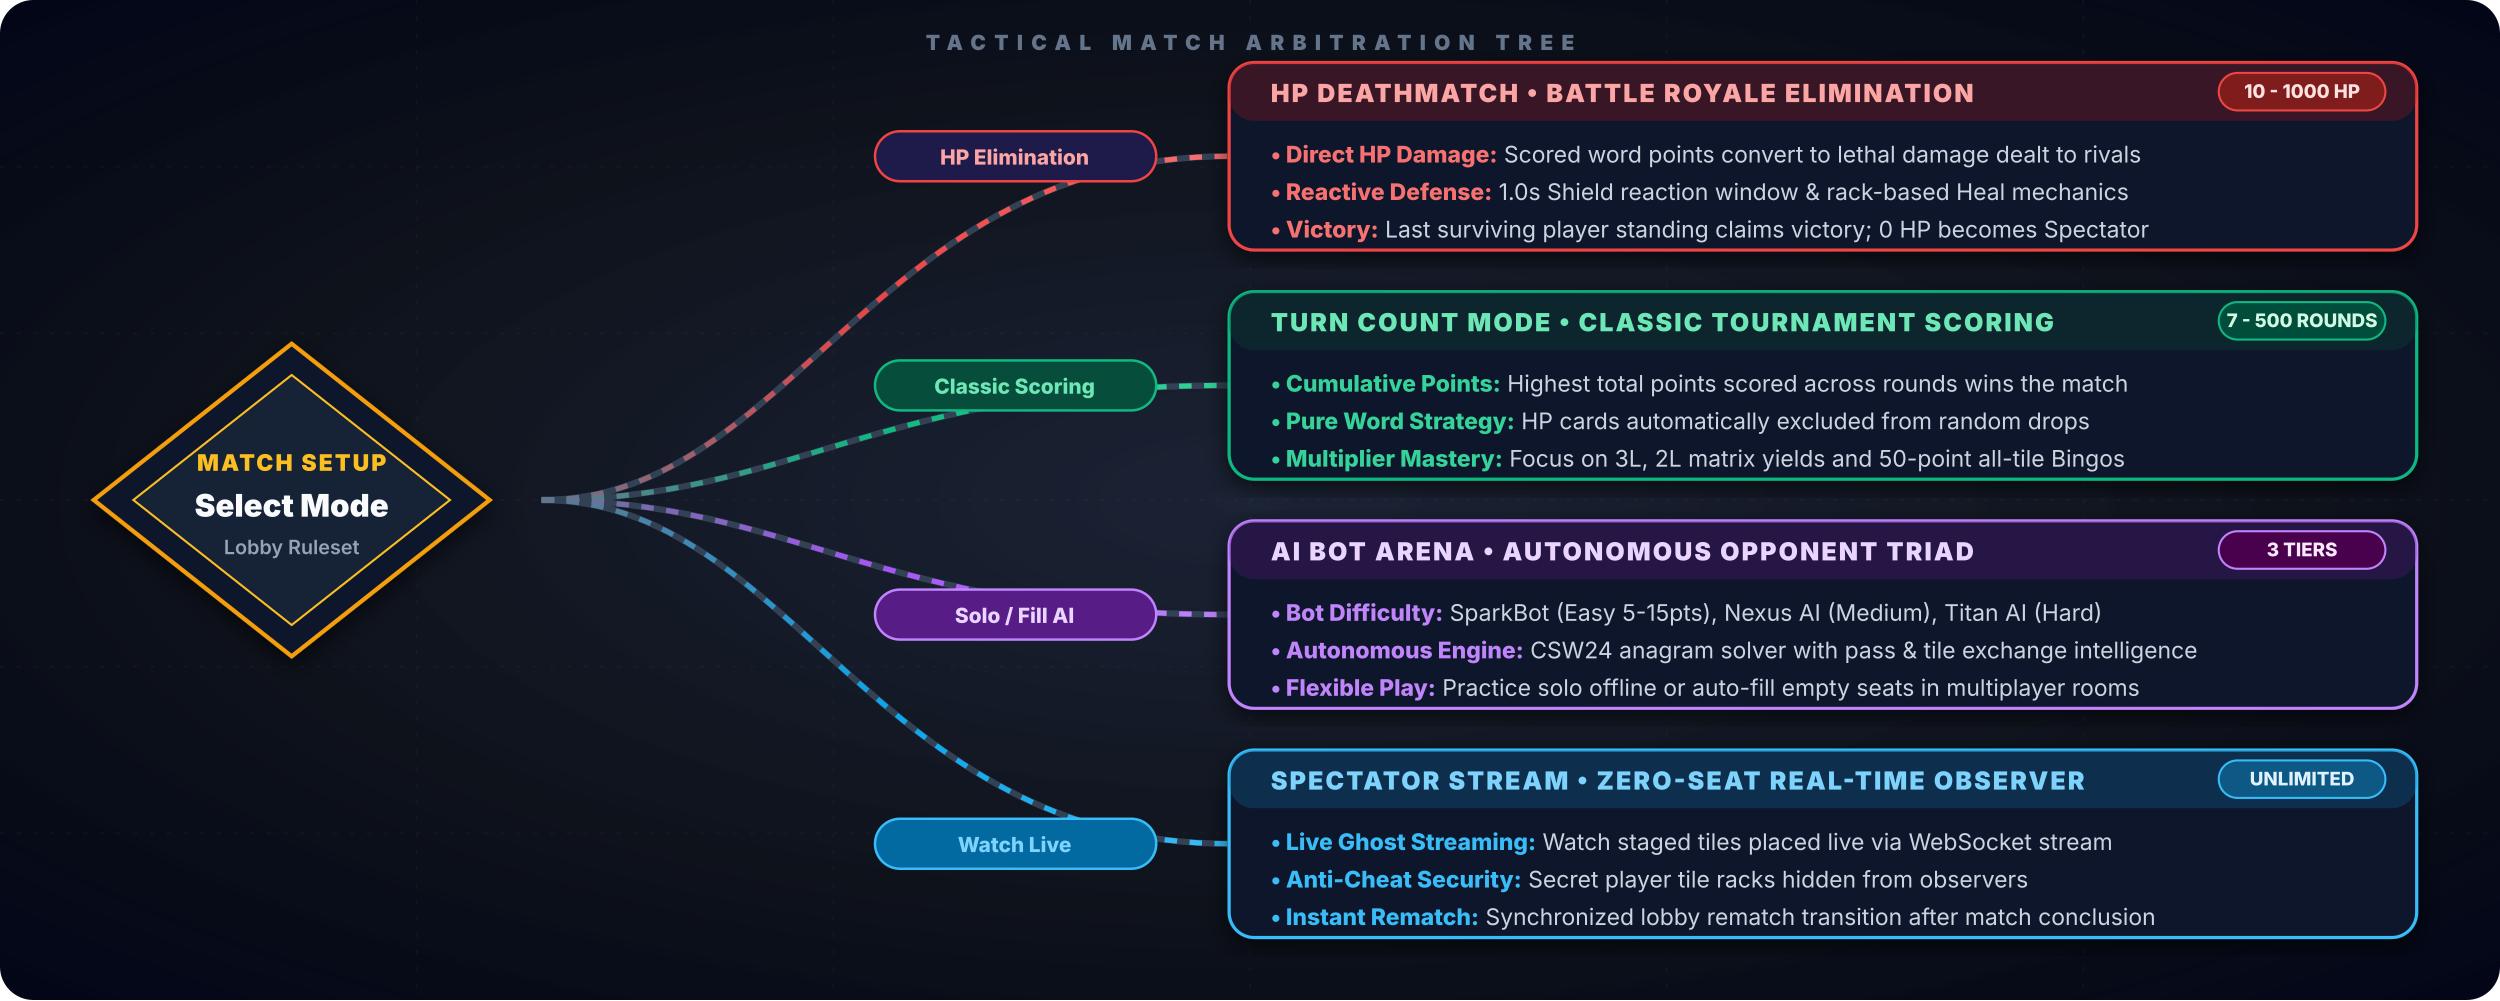
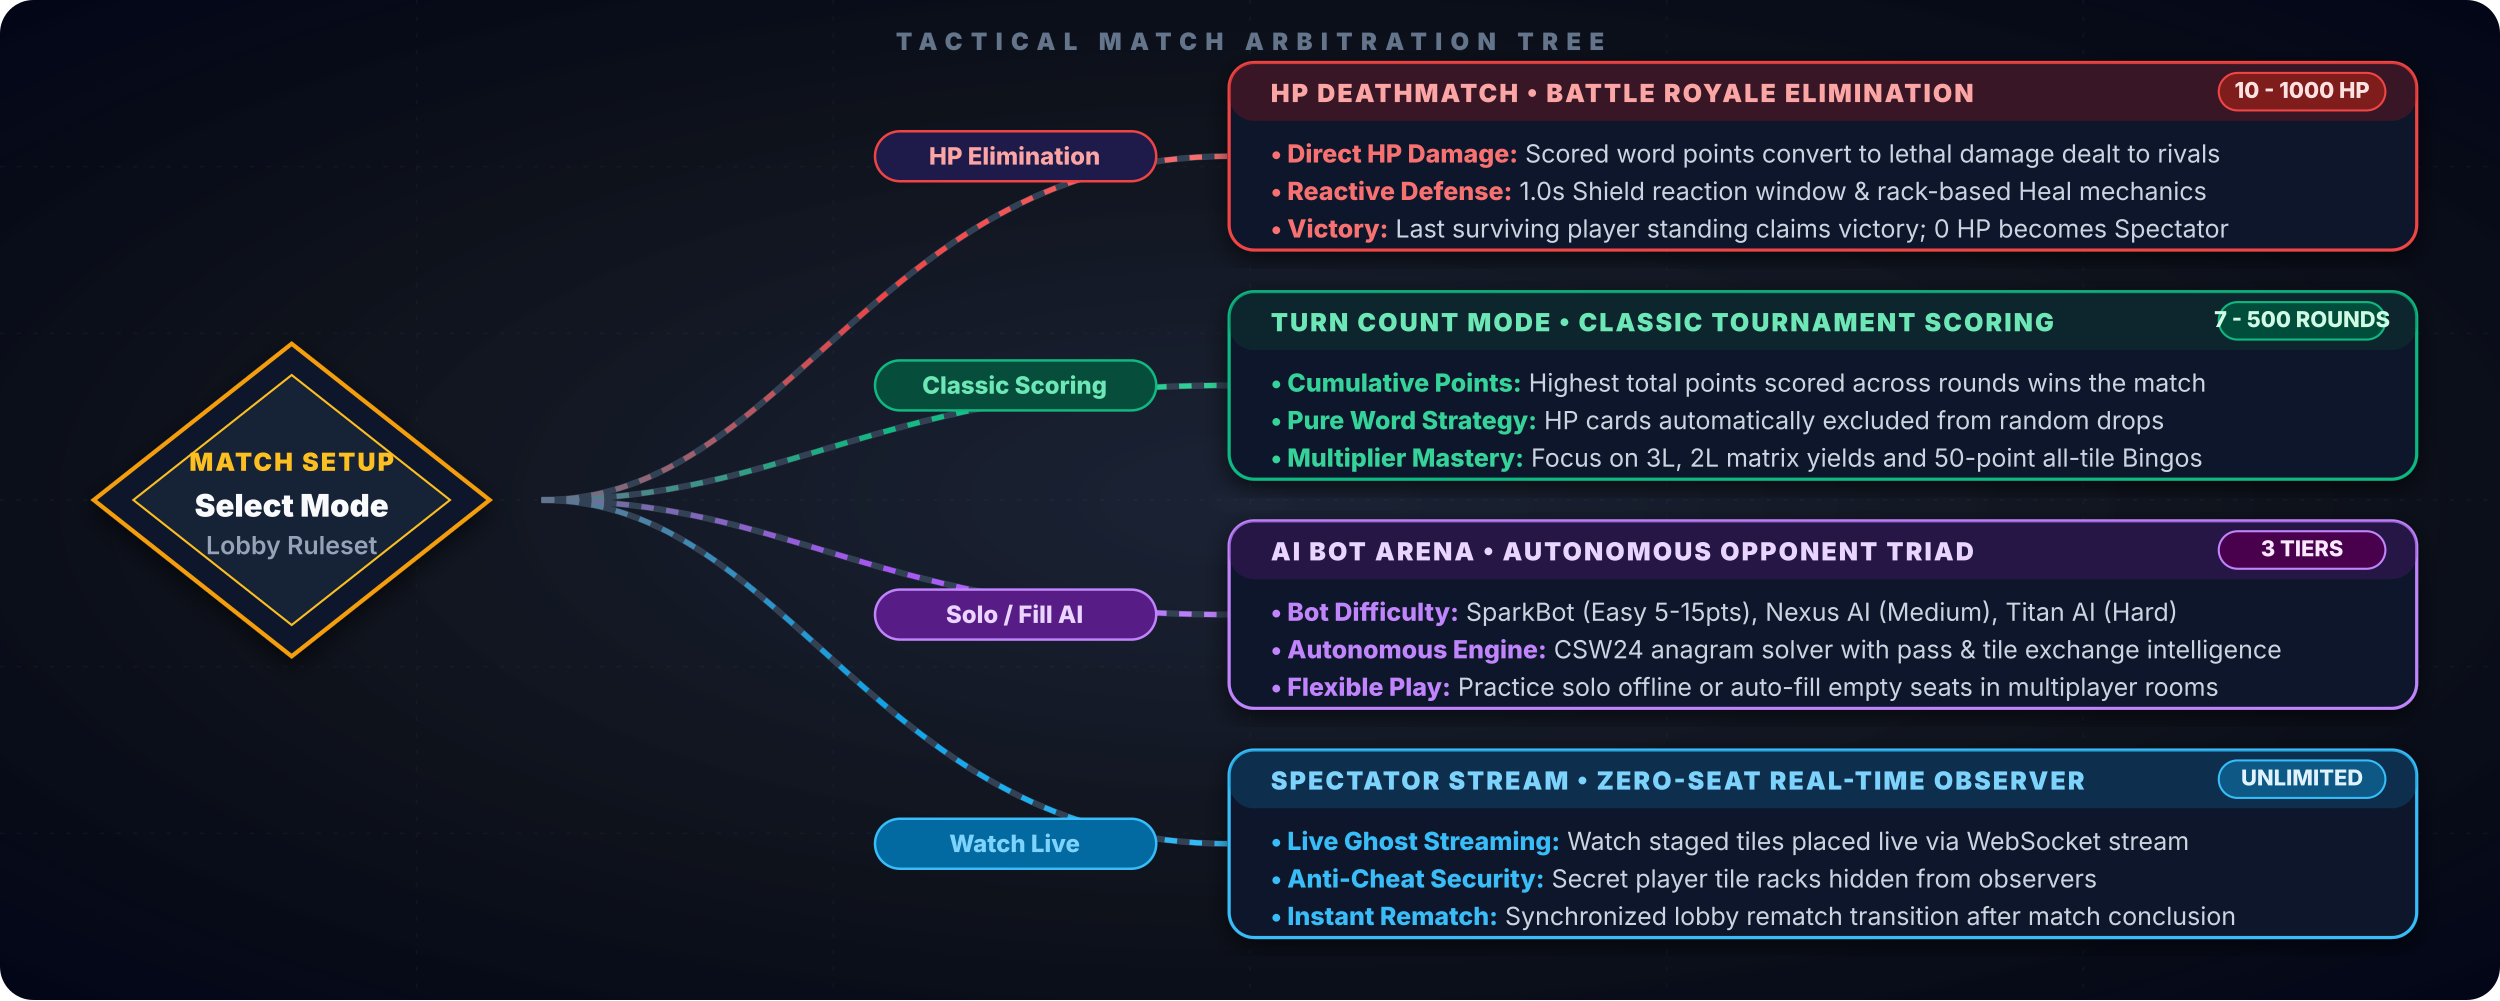
<svg xmlns="http://www.w3.org/2000/svg" viewBox="0 0 1200 480" width="100%" height="100%">
  <defs>
    <radialGradient id="treeBg" cx="50%" cy="50%" r="70%">
      <stop offset="0%" stop-color="#0f172a" stop-opacity="0.95" />
      <stop offset="60%" stop-color="#090d16" stop-opacity="0.98" />
      <stop offset="100%" stop-color="#020617" stop-opacity="1" />
    </radialGradient>
    <linearGradient id="branchRed" x1="0%" y1="0%" x2="100%" y2="0%">
      <stop offset="0%" stop-color="#64748b" />
      <stop offset="50%" stop-color="#ef4444" />
      <stop offset="100%" stop-color="#f87171" />
    </linearGradient>
    <linearGradient id="branchGreen" x1="0%" y1="0%" x2="100%" y2="0%">
      <stop offset="0%" stop-color="#64748b" />
      <stop offset="50%" stop-color="#10b981" />
      <stop offset="100%" stop-color="#34d399" />
    </linearGradient>
    <linearGradient id="branchPurple" x1="0%" y1="0%" x2="100%" y2="0%">
      <stop offset="0%" stop-color="#64748b" />
      <stop offset="50%" stop-color="#a855f7" />
      <stop offset="100%" stop-color="#c084fc" />
    </linearGradient>
    <linearGradient id="branchCyan" x1="0%" y1="0%" x2="100%" y2="0%">
      <stop offset="0%" stop-color="#64748b" />
      <stop offset="50%" stop-color="#0ea5e9" />
      <stop offset="100%" stop-color="#38bdf8" />
    </linearGradient>
    <filter id="nodeShadow" x="-10%" y="-10%" width="120%" height="120%">
      <feDropShadow dx="0" dy="4" stdDeviation="6" flood-color="#000000" flood-opacity="0.6" />
    </filter>
    <style>
 @keyframes energyPulse {
 to { stroke-dashoffset: -32; }
 }
 @keyframes coreGlow {
 0%, 100% { stroke-opacity: 0.4; }
 50% { stroke-opacity: 1.0; }
 }
 .anim-stream-red { stroke-dasharray: 6 6; animation: energyPulse 2.2s linear infinite; }
 .anim-stream-green { stroke-dasharray: 6 6; animation: energyPulse 2.6s linear infinite; }
 .anim-stream-purple { stroke-dasharray: 6 6; animation: energyPulse 2.4s linear infinite; }
 .anim-stream-cyan { stroke-dasharray: 6 6; animation: energyPulse 2.8s linear infinite; }
 .anim-core { animation: coreGlow 4s ease-in-out infinite; }
 </style>
  </defs>
  <rect width="1200" height="480" fill="url(#treeBg)" rx="16" />
  <g opacity="0.12" stroke="#475569" stroke-width="0.75" stroke-dasharray="2 6">
    <path d="M 0 80 L 1200 80 M 0 160 L 1200 160 M 0 240 L 1200 240 M 0 320 L 1200 320 M 0 400 L 1200 400" />
    <path d="M 200 0 L 200 480 M 400 0 L 400 480 M 600 0 L 600 480 M 800 0 L 800 480 M 1000 0 L 1000 480" />
  </g>
  <g transform="translate(600, 24)">
-     <text x="0" y="0" fill="#64748b" font-family="'Inter', sans-serif" font-size="10" font-weight="900" text-anchor="middle" letter-spacing="4">
+     <text x="0" y="0" fill="#64748b" font-family="'Inter', sans-serif" font-size="11.5" font-weight="900" text-anchor="middle" letter-spacing="4">
 TACTICAL MATCH ARBITRATION TREE
 </text>
  </g>
  <g fill="none">
    <path d="M 260 240 C 380 240, 420 75, 590 75" stroke="#334155" stroke-width="3" />
    <path d="M 260 240 C 380 240, 420 185, 590 185" stroke="#334155" stroke-width="3" />
    <path d="M 260 240 C 380 240, 420 295, 590 295" stroke="#334155" stroke-width="3" />
    <path d="M 260 240 C 380 240, 420 405, 590 405" stroke="#334155" stroke-width="3" />
    <path d="M 260 240 C 380 240, 420 75, 590 75" stroke="url(#branchRed)" stroke-width="2.5" class="anim-stream-red" />
    <path d="M 260 240 C 380 240, 420 185, 590 185" stroke="url(#branchGreen)" stroke-width="2.5" class="anim-stream-green" />
    <path d="M 260 240 C 380 240, 420 295, 590 295" stroke="url(#branchPurple)" stroke-width="2.5" class="anim-stream-purple" />
    <path d="M 260 240 C 380 240, 420 405, 590 405" stroke="url(#branchCyan)" stroke-width="2.5" class="anim-stream-cyan" />
  </g>
  <g transform="translate(140, 240)" filter="url(#nodeShadow)">
    <polygon points="0,-75 95,0 0,75 -95,0" fill="#0f172a" stroke="#f59e0b" stroke-width="2" class="anim-core" />
    <polygon points="0,-60 76,0 0,60 -76,0" fill="#1e293b" fill-opacity="0.6" stroke="#fbbf24" stroke-width="1" />
-     <text x="0" y="-14" fill="#fbbf24" font-family="'Inter', sans-serif" font-size="11" font-weight="900" text-anchor="middle" letter-spacing="1">
+     <text x="0" y="-14" fill="#fbbf24" font-family="'Inter', sans-serif" font-size="12" font-weight="900" text-anchor="middle" letter-spacing="1">
  MATCH SETUP
 </text>
    <text x="0" y="8" fill="#f8fafc" font-family="'Inter', sans-serif" font-size="15" font-weight="900" text-anchor="middle">
 Select Mode
 </text>
-     <text x="0" y="26" fill="#94a3b8" font-family="'Inter', sans-serif" font-size="9.5" font-weight="600" text-anchor="middle">
+     <text x="0" y="26" fill="#94a3b8" font-family="'Inter', sans-serif" font-size="12" font-weight="600" text-anchor="middle">
 Lobby Ruleset
 </text>
  </g>
  <g transform="translate(420, 63)">
    <rect width="135" height="24" rx="12" fill="#1e1b4b" stroke="#ef4444" stroke-width="1.2" />
-     <text x="67" y="16" fill="#fca5a5" font-family="'Inter', sans-serif" font-size="10" font-weight="800" text-anchor="middle">
+     <text x="67" y="16" fill="#fca5a5" font-family="'Inter', sans-serif" font-size="11.5" font-weight="800" text-anchor="middle">
 HP Elimination
 </text>
  </g>
  <g transform="translate(420, 173)">
    <rect width="135" height="24" rx="12" fill="#064e3b" stroke="#10b981" stroke-width="1.2" />
-     <text x="67" y="16" fill="#6ee7b7" font-family="'Inter', sans-serif" font-size="10" font-weight="800" text-anchor="middle">
+     <text x="67" y="16" fill="#6ee7b7" font-family="'Inter', sans-serif" font-size="11.5" font-weight="800" text-anchor="middle">
 Classic Scoring
 </text>
  </g>
  <g transform="translate(420, 283)">
    <rect width="135" height="24" rx="12" fill="#581c87" stroke="#c084fc" stroke-width="1.2" />
-     <text x="67" y="16" fill="#e9d5ff" font-family="'Inter', sans-serif" font-size="10" font-weight="800" text-anchor="middle">
+     <text x="67" y="16" fill="#e9d5ff" font-family="'Inter', sans-serif" font-size="11.5" font-weight="800" text-anchor="middle">
 Solo / Fill AI
 </text>
  </g>
  <g transform="translate(420, 393)">
    <rect width="135" height="24" rx="12" fill="#0369a1" stroke="#38bdf8" stroke-width="1.2" />
-     <text x="67" y="16" fill="#7dd3fc" font-family="'Inter', sans-serif" font-size="10" font-weight="800" text-anchor="middle">
+     <text x="67" y="16" fill="#7dd3fc" font-family="'Inter', sans-serif" font-size="11.5" font-weight="800" text-anchor="middle">
 Watch Live
 </text>
  </g>
  <g transform="translate(590, 30)" filter="url(#nodeShadow)">
    <rect width="570" height="90" rx="12" fill="#0f172a" stroke="#ef4444" stroke-width="1.5" />
    <rect x="0" y="0" width="570" height="28" rx="12" fill="#991b1b" fill-opacity="0.3" />
    <text x="20" y="19" fill="#fca5a5" font-family="'Inter', sans-serif" font-size="12" font-weight="900" letter-spacing="1">
 HP DEATHMATCH • BATTLE ROYALE ELIMINATION
 </text>
    <rect x="475" y="5" width="80" height="18" rx="9" fill="#7f1d1d" stroke="#ef4444" stroke-width="1" />
-     <text x="515" y="17" fill="#fee2e2" font-family="'Inter', sans-serif" font-size="9" font-weight="800" text-anchor="middle">10 - 1000 HP</text>
-     <g transform="translate(20, 48)" font-family="'Inter', sans-serif" font-size="11" fill="#cbd5e1">
+     <text x="515" y="17" fill="#fee2e2" font-family="'Inter', sans-serif" font-size="10.5" font-weight="800" text-anchor="middle">10 - 1000 HP</text>
+     <g transform="translate(20, 48)" font-family="'Inter', sans-serif" font-size="12" fill="#cbd5e1">
      <text y="0">
        <tspan fill="#f87171" font-weight="800">• Direct HP Damage:</tspan> Scored word points convert to lethal damage dealt to rivals</text>
      <text y="18">
        <tspan fill="#f87171" font-weight="800">• Reactive Defense:</tspan> 1.0s Shield reaction window &amp; rack-based Heal mechanics</text>
      <text y="36">
        <tspan fill="#f87171" font-weight="800">• Victory:</tspan> Last surviving player standing claims victory; 0 HP becomes Spectator</text>
    </g>
  </g>
  <g transform="translate(590, 140)" filter="url(#nodeShadow)">
    <rect width="570" height="90" rx="12" fill="#0f172a" stroke="#10b981" stroke-width="1.5" />
    <rect x="0" y="0" width="570" height="28" rx="12" fill="#064e3b" fill-opacity="0.3" />
    <text x="20" y="19" fill="#6ee7b7" font-family="'Inter', sans-serif" font-size="12" font-weight="900" letter-spacing="1">
 TURN COUNT MODE • CLASSIC TOURNAMENT SCORING
 </text>
    <rect x="475" y="5" width="80" height="18" rx="9" fill="#064e3b" stroke="#10b981" stroke-width="1" />
-     <text x="515" y="17" fill="#d1fae5" font-family="'Inter', sans-serif" font-size="9" font-weight="800" text-anchor="middle">7 - 500 ROUNDS</text>
-     <g transform="translate(20, 48)" font-family="'Inter', sans-serif" font-size="11" fill="#cbd5e1">
+     <text x="515" y="17" fill="#d1fae5" font-family="'Inter', sans-serif" font-size="10.5" font-weight="800" text-anchor="middle">7 - 500 ROUNDS</text>
+     <g transform="translate(20, 48)" font-family="'Inter', sans-serif" font-size="12" fill="#cbd5e1">
      <text y="0">
        <tspan fill="#34d399" font-weight="800">• Cumulative Points:</tspan> Highest total points scored across rounds wins the match</text>
      <text y="18">
        <tspan fill="#34d399" font-weight="800">• Pure Word Strategy:</tspan> HP cards automatically excluded from random drops</text>
      <text y="36">
        <tspan fill="#34d399" font-weight="800">• Multiplier Mastery:</tspan> Focus on 3L, 2L matrix yields and 50-point all-tile Bingos</text>
    </g>
  </g>
  <g transform="translate(590, 250)" filter="url(#nodeShadow)">
    <rect width="570" height="90" rx="12" fill="#0f172a" stroke="#c084fc" stroke-width="1.5" />
    <rect x="0" y="0" width="570" height="28" rx="12" fill="#581c87" fill-opacity="0.3" />
    <text x="20" y="19" fill="#e9d5ff" font-family="'Inter', sans-serif" font-size="12" font-weight="900" letter-spacing="1">
 AI BOT ARENA • AUTONOMOUS OPPONENT TRIAD
 </text>
    <rect x="475" y="5" width="80" height="18" rx="9" fill="#4a044e" stroke="#c084fc" stroke-width="1" />
-     <text x="515" y="17" fill="#fae8ff" font-family="'Inter', sans-serif" font-size="9" font-weight="800" text-anchor="middle">3 TIERS</text>
-     <g transform="translate(20, 48)" font-family="'Inter', sans-serif" font-size="11" fill="#cbd5e1">
+     <text x="515" y="17" fill="#fae8ff" font-family="'Inter', sans-serif" font-size="10.5" font-weight="800" text-anchor="middle">3 TIERS</text>
+     <g transform="translate(20, 48)" font-family="'Inter', sans-serif" font-size="12" fill="#cbd5e1">
      <text y="0">
        <tspan fill="#c084fc" font-weight="800">• Bot Difficulty:</tspan> SparkBot (Easy 5-15pts), Nexus AI (Medium), Titan AI (Hard)</text>
      <text y="18">
        <tspan fill="#c084fc" font-weight="800">• Autonomous Engine:</tspan> CSW24 anagram solver with pass &amp; tile exchange intelligence</text>
      <text y="36">
        <tspan fill="#c084fc" font-weight="800">• Flexible Play:</tspan> Practice solo offline or auto-fill empty seats in multiplayer rooms</text>
    </g>
  </g>
  <g transform="translate(590, 360)" filter="url(#nodeShadow)">
    <rect width="570" height="90" rx="12" fill="#0f172a" stroke="#38bdf8" stroke-width="1.5" />
    <rect x="0" y="0" width="570" height="28" rx="12" fill="#0369a1" fill-opacity="0.3" />
    <text x="20" y="19" fill="#7dd3fc" font-family="'Inter', sans-serif" font-size="12" font-weight="900" letter-spacing="1">
 SPECTATOR STREAM • ZERO-SEAT REAL-TIME OBSERVER
 </text>
    <rect x="475" y="5" width="80" height="18" rx="9" fill="#075985" stroke="#38bdf8" stroke-width="1" />
-     <text x="515" y="17" fill="#e0f2fe" font-family="'Inter', sans-serif" font-size="9" font-weight="800" text-anchor="middle">UNLIMITED</text>
-     <g transform="translate(20, 48)" font-family="'Inter', sans-serif" font-size="11" fill="#cbd5e1">
+     <text x="515" y="17" fill="#e0f2fe" font-family="'Inter', sans-serif" font-size="10.5" font-weight="800" text-anchor="middle">UNLIMITED</text>
+     <g transform="translate(20, 48)" font-family="'Inter', sans-serif" font-size="12" fill="#cbd5e1">
      <text y="0">
        <tspan fill="#38bdf8" font-weight="800">• Live Ghost Streaming:</tspan> Watch staged tiles placed live via WebSocket stream</text>
      <text y="18">
        <tspan fill="#38bdf8" font-weight="800">• Anti-Cheat Security:</tspan> Secret player tile racks hidden from observers</text>
      <text y="36">
        <tspan fill="#38bdf8" font-weight="800">• Instant Rematch:</tspan> Synchronized lobby rematch transition after match conclusion</text>
    </g>
  </g>
</svg>
